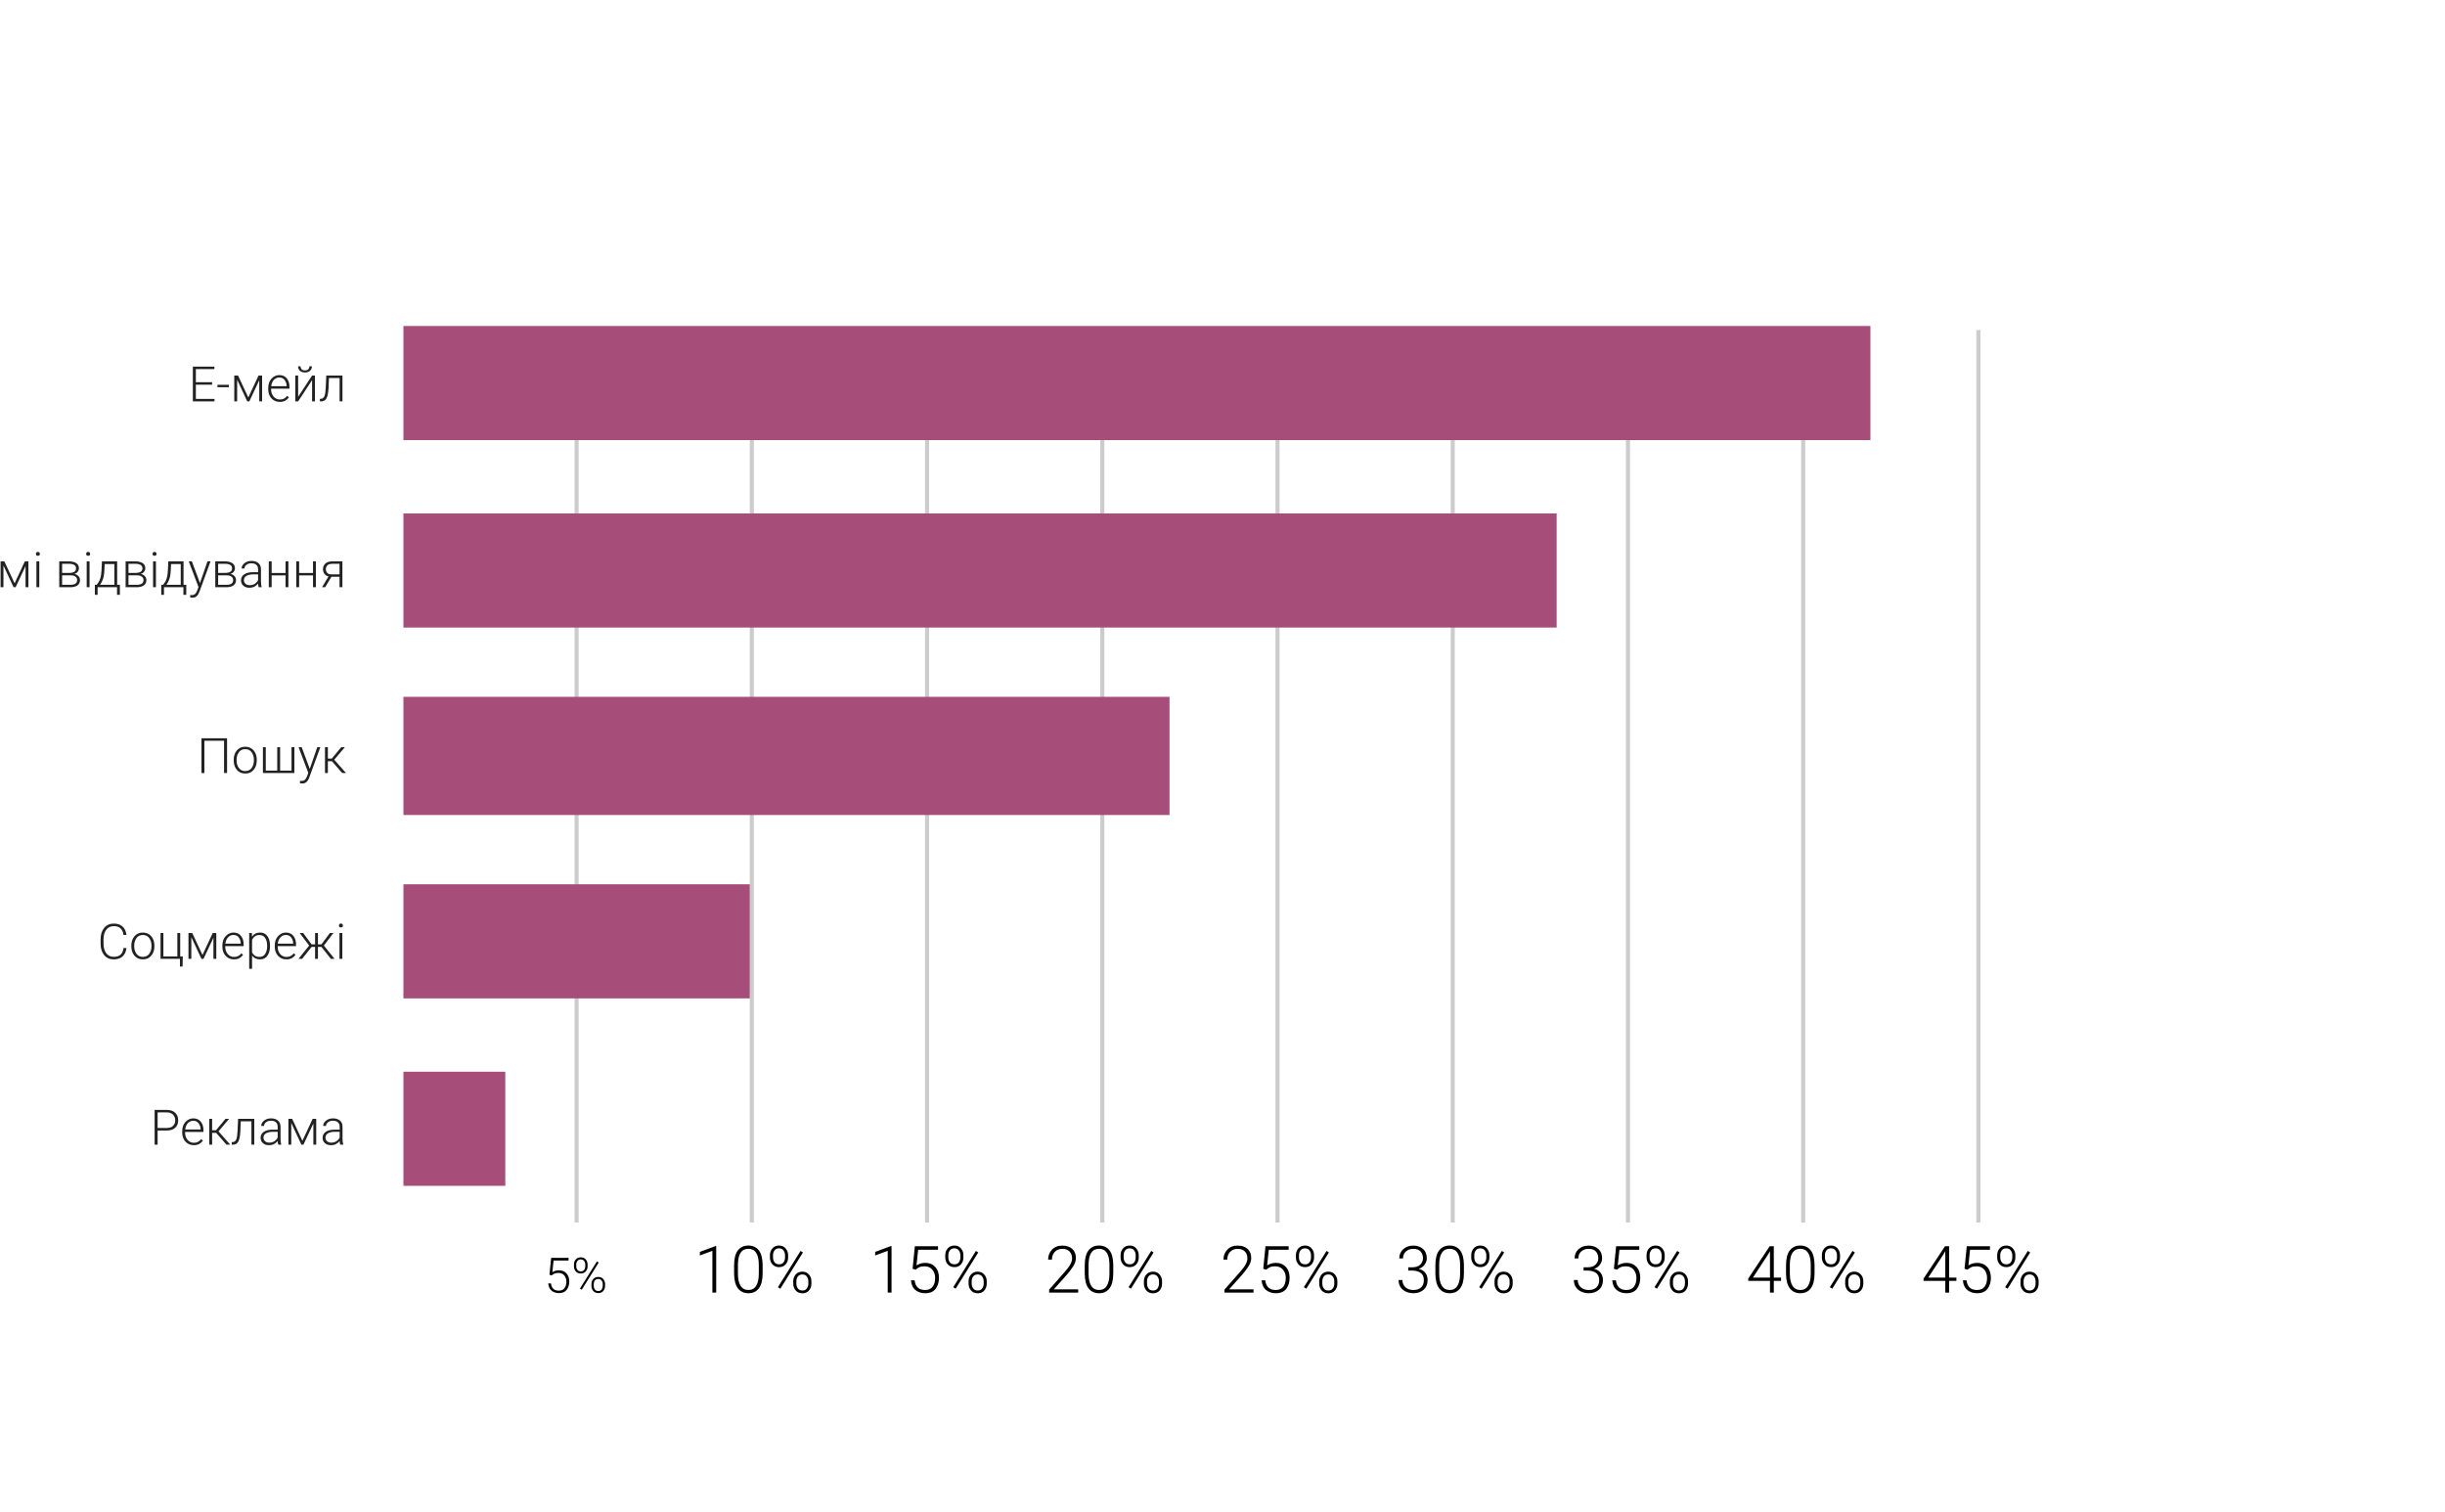
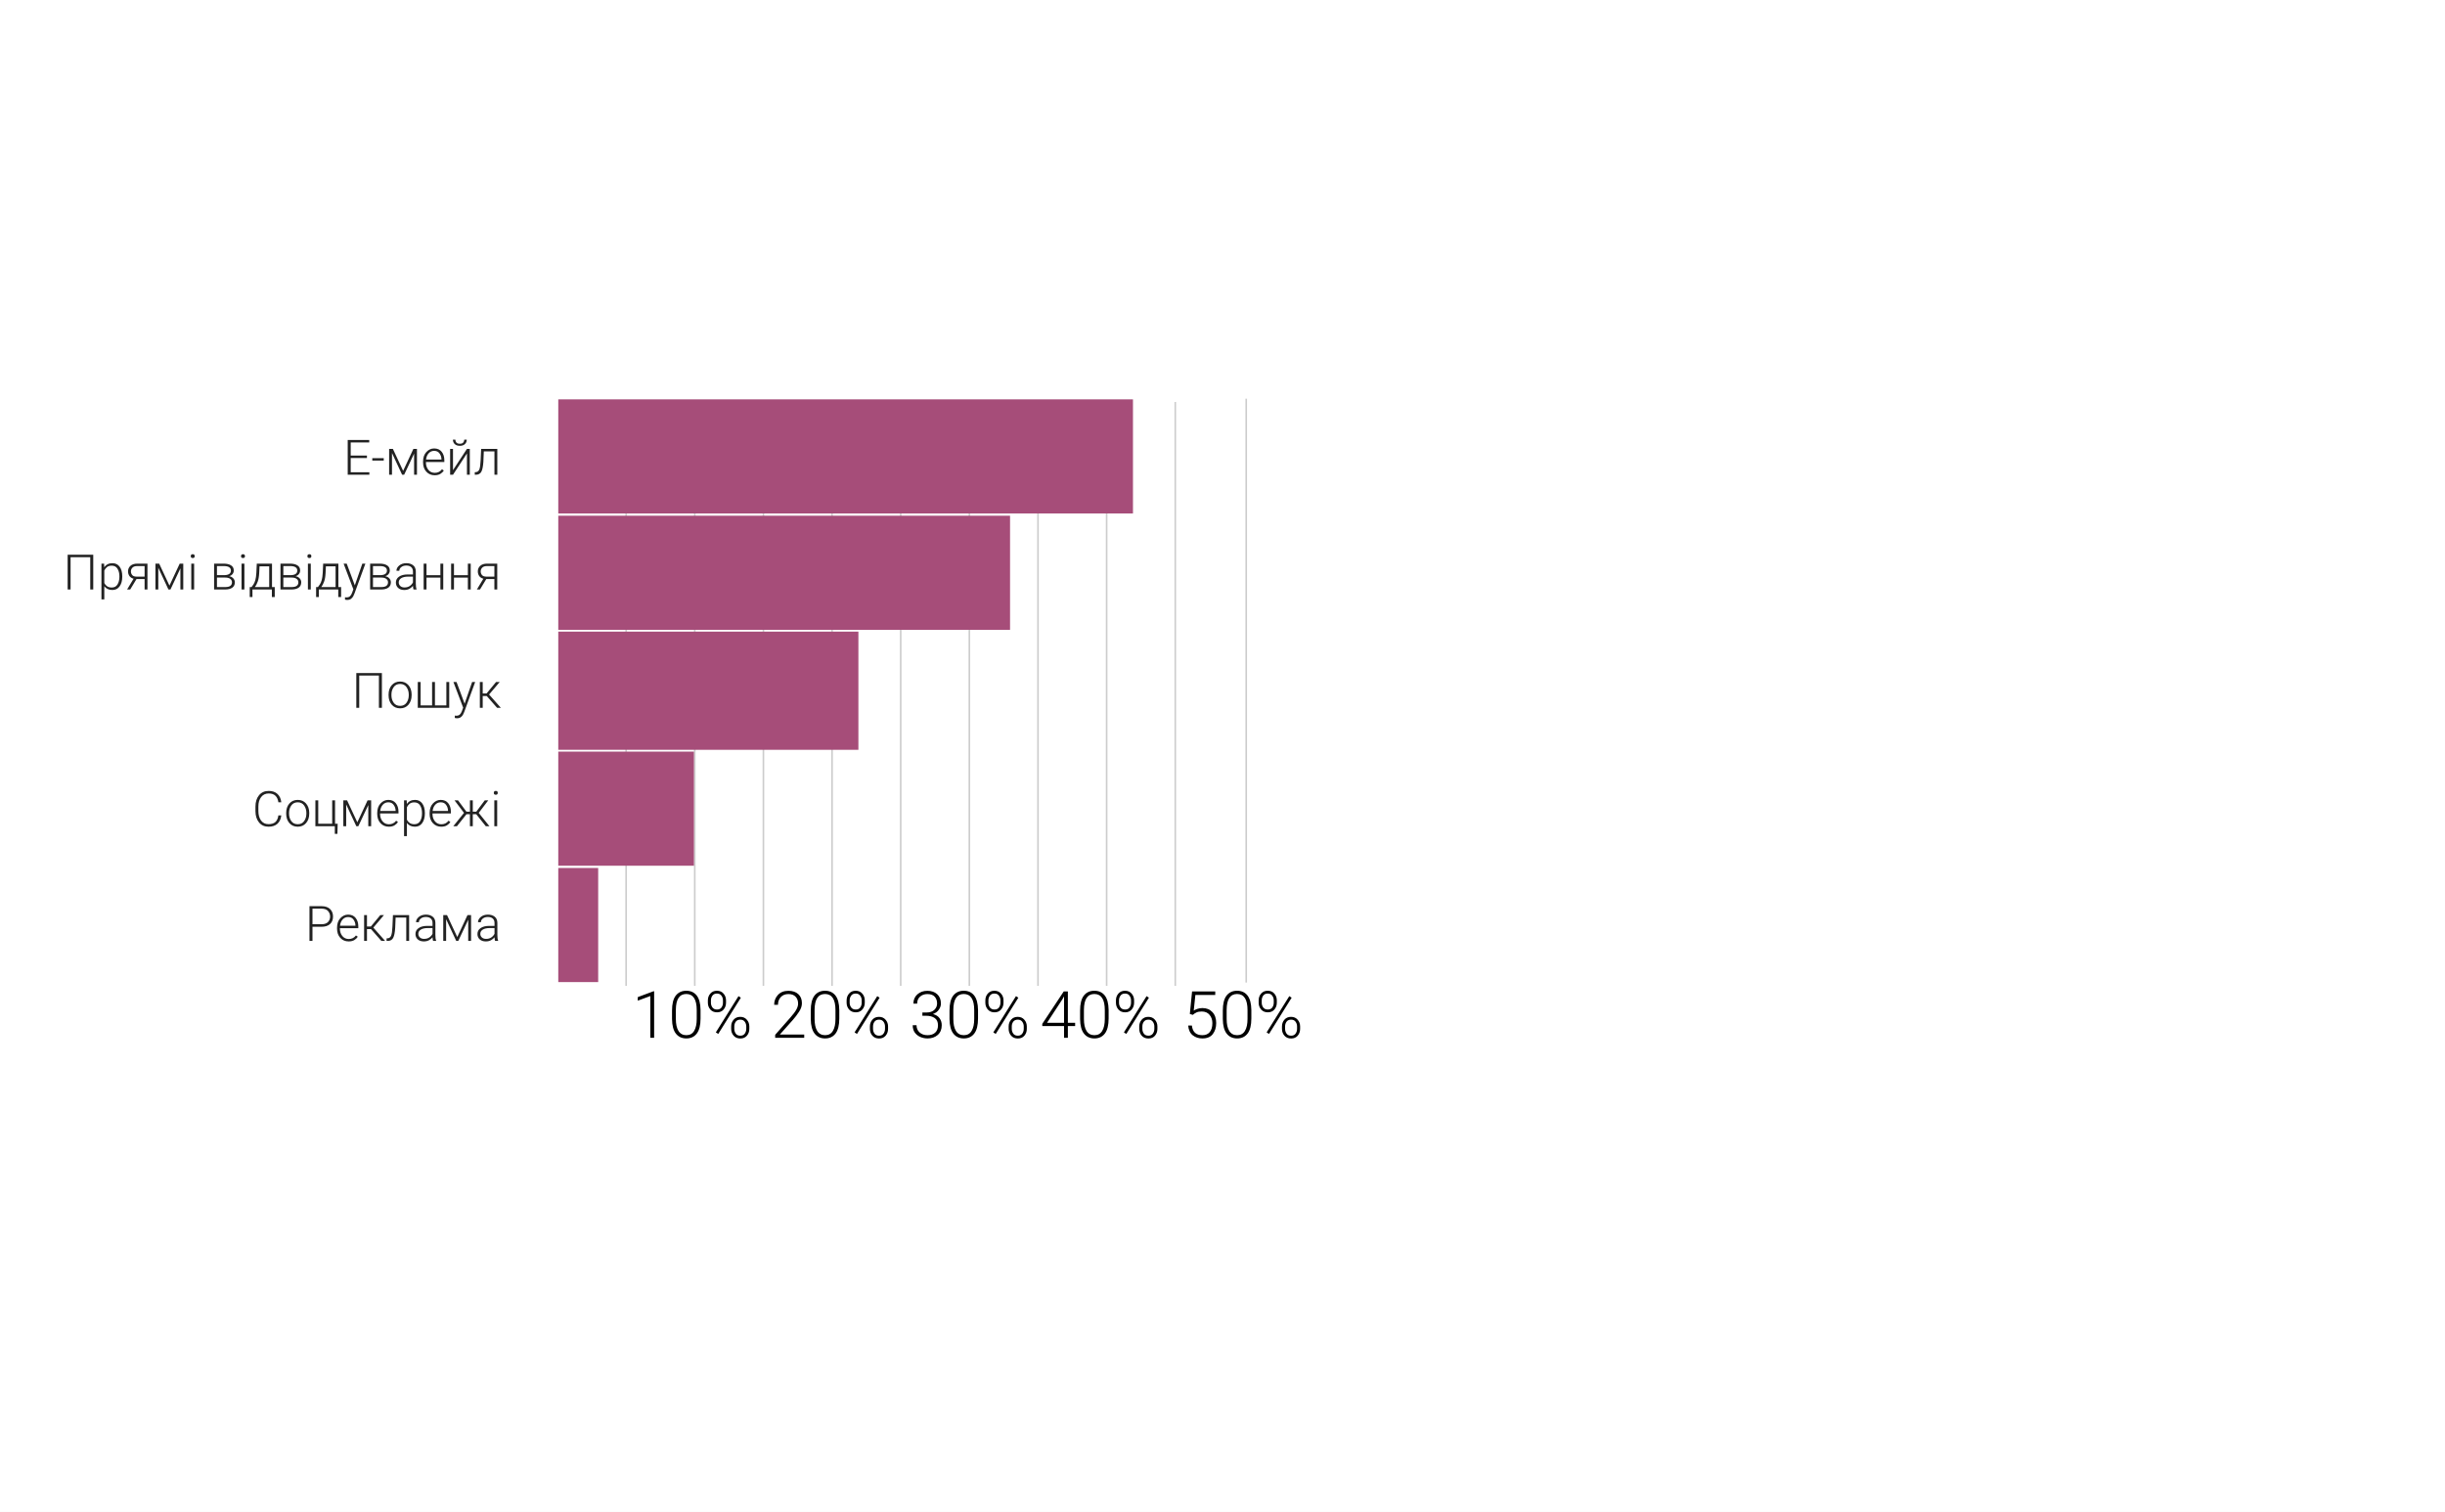
<svg xmlns="http://www.w3.org/2000/svg" width="600" height="371" style="overflow: hidden;" aria-label="A chart." id="svg2" version="1.1">
  <defs id="defs">
    <clipPath id="_ABSTRACT_RENDERER_ID_361">
      <rect x="115" y="71" width="371" height="229" id="rect6" />
    </clipPath>
  </defs>
-   <rect style="color:#000000;fill:#ffffff;fill-opacity:1;fill-rule:nonzero;stroke:none;stroke-width:1;marker:none;visibility:visible;display:inline;overflow:visible;enable-background:accumulate" id="rect3119" width="1134.939" height="497.995" x="-277.899" y="-50.295" />
+   <rect style="color:#000000;fill:#ffffff;fill-opacity:1;fill-rule:nonzero;stroke:none;stroke-width:1;marker:none;visibility:visible;display:inline;overflow:visible;enable-background:accumulate" id="rect3119" width="768.668" height="382.389" x="-164.748" y="-4.719" />
  <rect x="75" y="46.375" width="450" height="278.25" id="rect8" style="fill:#ffffff;stroke:none" />
-   <g id="g20">
-     <rect x="115" y="71" width="371" height="229" id="rect22" stroke-width="0" stroke="none" fill-opacity="0" fill="#ffffff" />
-     <g clip-path="url(https://docs.google.com/spreadsheets/d/1VWeqebeB_E1uDRHE2CeAFjsKtKVSX5B7K0OjyQNPveE/edit#_ABSTRACT_RENDERER_ID_361)" id="g24">
-       <g id="g26" transform="matrix(1,0,0,0.9563128,0,13.10615)">
+   <rect style="fill:#ffffff;fill-opacity:0;stroke:none" id="rect22" height="229" width="371" y="71" x="115" />
+   <g id="g58" />
+   <g id="g3266" transform="translate(38,0)">
+     <g transform="translate(-67.2341,-62.52726)" id="g66">
+       <text style="font-size:medium;font-style:normal;font-variant:normal;font-weight:300;font-stretch:normal;text-indent:0;text-align:start;text-decoration:none;line-height:normal;letter-spacing:normal;word-spacing:normal;text-transform:none;direction:ltr;block-progression:tb;writing-mode:lr-tb;text-anchor:start;baseline-shift:baseline;color:#000000;fill:#000000;fill-opacity:1;fill-rule:nonzero;stroke:none;marker:none;visibility:visible;display:inline;overflow:visible;enable-background:accumulate;font-family:Roboto;-inkscape-font-specification:Roboto Light" id="text68" font-size="12" y="317.2" x="184.337">10%</text>
+     </g>
+     <g id="g74" transform="translate(-119.2341,-62.52726)">
+       <text style="font-size:medium;font-style:normal;font-variant:normal;font-weight:300;font-stretch:normal;text-indent:0;text-align:start;text-decoration:none;line-height:normal;letter-spacing:normal;word-spacing:normal;text-transform:none;direction:ltr;block-progression:tb;writing-mode:lr-tb;text-anchor:start;baseline-shift:baseline;color:#000000;fill:#000000;fill-opacity:1;fill-rule:nonzero;stroke:none;stroke-width:0;marker:none;visibility:visible;display:inline;overflow:visible;enable-background:accumulate;font-family:Roboto;-inkscape-font-specification:Roboto Light" id="text76" font-size="12" y="317.2" x="270.384">20%</text>
+     </g>
+     <g id="g82" transform="translate(-171.2341,-62.52726)">
+       <text style="font-size:medium;font-style:normal;font-variant:normal;font-weight:300;font-stretch:normal;text-indent:0;text-align:start;text-decoration:none;line-height:normal;letter-spacing:normal;word-spacing:normal;text-transform:none;direction:ltr;block-progression:tb;writing-mode:lr-tb;text-anchor:start;baseline-shift:baseline;color:#000000;fill:#000000;fill-opacity:1;fill-rule:nonzero;stroke:none;stroke-width:0;marker:none;visibility:visible;display:inline;overflow:visible;enable-background:accumulate;font-family:Roboto;-inkscape-font-specification:Roboto Light" id="text84" font-size="12" y="317.2" x="356.43">30%</text>
+     </g>
+     <g id="g90" transform="translate(-225.2341,-62.52726)">
+       <text style="font-size:medium;font-style:normal;font-variant:normal;font-weight:300;font-stretch:normal;text-indent:0;text-align:start;text-decoration:none;line-height:normal;letter-spacing:normal;word-spacing:normal;text-transform:none;direction:ltr;block-progression:tb;writing-mode:lr-tb;text-anchor:start;baseline-shift:baseline;color:#000000;fill:#000000;fill-opacity:1;fill-rule:nonzero;stroke:none;stroke-width:0;marker:none;visibility:visible;display:inline;overflow:visible;enable-background:accumulate;font-family:Roboto;-inkscape-font-specification:Roboto Light" id="text92" font-size="12" y="317.2" x="442.477">40%</text>
+     </g>
+     <g id="g94" transform="translate(-233.2341,-62.52726)">
+       <text style="font-size:medium;font-style:normal;font-variant:normal;font-weight:300;font-stretch:normal;text-indent:0;text-align:start;text-decoration:none;line-height:normal;letter-spacing:normal;word-spacing:normal;text-transform:none;direction:ltr;block-progression:tb;writing-mode:lr-tb;text-anchor:start;baseline-shift:baseline;color:#000000;fill:#000000;fill-opacity:1;fill-rule:nonzero;stroke:none;stroke-width:0;marker:none;visibility:visible;display:inline;overflow:visible;enable-background:accumulate;font-family:Roboto;-inkscape-font-specification:Roboto Light" id="text96" font-size="12" y="317.2" x="485.5">50%</text>
+     </g>
+     <text x="85" y="116.5" font-size="12" id="text100" style="font-size:12px;font-style:normal;font-variant:normal;font-weight:300;font-stretch:normal;text-anchor:end;fill:#222222;stroke:none;font-family:Roboto;-inkscape-font-specification:Roboto Light">Е-мейл</text>
+     <g transform="translate(-28,0.5557979)" id="g102">
+       <text style="font-size:12px;font-style:normal;font-variant:normal;font-weight:300;font-stretch:normal;text-anchor:end;fill:#222222;stroke:none;font-family:Roboto;-inkscape-font-specification:Roboto Light" id="text104" font-size="12" y="144.1" x="113">Прямі відвідування</text>
+       <rect style="fill:#ffffff;fill-opacity:0;stroke:none" id="rect106" height="12" width="111" y="133.9" x="2" />
+     </g>
+     <g transform="translate(-28,-16)" id="g108">
+       <text style="font-size:12px;font-style:normal;font-variant:normal;font-weight:300;font-stretch:normal;text-anchor:end;fill:#222222;stroke:none;font-family:Roboto;-inkscape-font-specification:Roboto Light" id="text110" font-size="12" y="189.7" x="113">Пошук</text>
+     </g>
+     <g transform="translate(-28,-32.5558)" id="g112">
+       <text style="font-size:12px;font-style:normal;font-variant:normal;font-weight:300;font-stretch:normal;text-anchor:end;fill:#222222;stroke:none;font-family:Roboto;-inkscape-font-specification:Roboto Light" id="text114" font-size="12" y="235.3" x="113">Соцмережі</text>
+     </g>
+     <g transform="matrix(0.5715033,0,0,1,42.42117,0)" id="g3238">
+       <g id="g26" transform="matrix(0.6854787,0,0,0.6256566,31.13761,54.22214)">
        <rect x="141" y="71" width="1" height="229" id="rect28" style="fill:#cccccc;stroke:none" />
        <rect x="184" y="71" width="1" height="229" id="rect30" style="fill:#cccccc;stroke:none" />
        <rect x="227" y="71" width="1" height="229" id="rect32" style="fill:#cccccc;stroke:none" />
        <rect x="270" y="71" width="1" height="229" id="rect34" style="fill:#cccccc;stroke:none" />
        <rect x="313" y="71" width="1" height="229" id="rect36" style="fill:#cccccc;stroke:none" />
        <rect x="356" y="71" width="1" height="229" id="rect38" style="fill:#cccccc;stroke:none" />
        <rect x="399" y="71" width="1" height="229" id="rect40" style="fill:#cccccc;stroke:none" />
        <rect x="442" y="71" width="1" height="229" id="rect42" style="fill:#cccccc;stroke:none" />
        <rect x="485" y="71" width="1" height="229" id="rect44" style="fill:#cccccc;stroke:none" />
+         <rect x="529.43" y="69.718" width="1" height="229" id="rect44-91" style="fill:#cccccc;stroke:none;overflow:hidden" />
      </g>
-       <g id="g46">
-         <rect x="99" y="80" width="360" height="28" id="rect48" stroke-width="0" stroke="none" fill="#a64d79" />
-         <rect x="99" y="126" width="283" height="28" id="rect50" stroke-width="0" stroke="none" fill="#a64d79" />
-         <rect x="99" y="171" width="188" height="29" id="rect52" stroke-width="0" stroke="none" fill="#a64d79" />
-         <rect x="99" y="217" width="85" height="28" id="rect54" stroke-width="0" stroke="none" fill="#a64d79" />
-         <rect x="99" y="263" width="25" height="28" id="rect56" stroke-width="0" stroke="none" fill="#a64d79" />
-       </g>
+       <rect style="fill:#a64d79;stroke:none" id="rect52" height="29" width="128.87" y="155" x="99" />
+       <rect style="fill:#a64d79;stroke:none" id="rect48" height="28" width="246.772" y="98" x="99" />
+       <rect style="fill:#a64d79;stroke:none" id="rect50" height="28" width="193.99" y="126.556" x="99" />
+       <rect style="fill:#a64d79;stroke:none" id="rect54" height="28" width="58.266" y="184.444" x="99" />
+       <rect style="fill:#a64d79;stroke:none" id="rect56" height="28" width="17.137" y="213" x="99" />
    </g>
-     <g id="g58" />
-     <g id="g60">
-       <g id="g62">
-         <text x="141.314" y="317.2" font-size="12" id="text64" style="font-size:12px;text-anchor:middle;fill:#000000;stroke:none;font-family:Roboto;-inkscape-font-specification:Roboto Light;font-weight:300;font-style:normal;font-stretch:normal;font-variant:normal">5%</text>
-       </g>
-       <g id="g3101" transform="translate(-14,0)">
-         <g id="g66">
-           <text style="font-size:medium;font-style:normal;font-variant:normal;font-weight:300;font-stretch:normal;text-indent:0;text-align:start;text-decoration:none;line-height:normal;letter-spacing:normal;word-spacing:normal;text-transform:none;direction:ltr;block-progression:tb;writing-mode:lr-tb;text-anchor:start;baseline-shift:baseline;color:#000000;fill:#000000;fill-opacity:1;fill-rule:nonzero;stroke:none;marker:none;visibility:visible;display:inline;overflow:visible;enable-background:accumulate;font-family:Roboto;-inkscape-font-specification:Roboto Light" id="text68" font-size="12" y="317.2" x="184.337">10%</text>
-         </g>
-         <g id="g70">
-           <text style="font-size:medium;font-style:normal;font-variant:normal;font-weight:300;font-stretch:normal;text-indent:0;text-align:start;text-decoration:none;line-height:normal;letter-spacing:normal;word-spacing:normal;text-transform:none;direction:ltr;block-progression:tb;writing-mode:lr-tb;text-anchor:start;baseline-shift:baseline;color:#000000;fill:#000000;fill-opacity:1;fill-rule:nonzero;stroke:none;stroke-width:0;marker:none;visibility:visible;display:inline;overflow:visible;enable-background:accumulate;font-family:Roboto;-inkscape-font-specification:Roboto Light" id="text72" font-size="12" y="317.2" x="227.36">15%</text>
-         </g>
-         <g id="g74">
-           <text style="font-size:medium;font-style:normal;font-variant:normal;font-weight:300;font-stretch:normal;text-indent:0;text-align:start;text-decoration:none;line-height:normal;letter-spacing:normal;word-spacing:normal;text-transform:none;direction:ltr;block-progression:tb;writing-mode:lr-tb;text-anchor:start;baseline-shift:baseline;color:#000000;fill:#000000;fill-opacity:1;fill-rule:nonzero;stroke:none;stroke-width:0;marker:none;visibility:visible;display:inline;overflow:visible;enable-background:accumulate;font-family:Roboto;-inkscape-font-specification:Roboto Light" id="text76" font-size="12" y="317.2" x="270.384">20%</text>
-         </g>
-         <g id="g78">
-           <text style="font-size:medium;font-style:normal;font-variant:normal;font-weight:300;font-stretch:normal;text-indent:0;text-align:start;text-decoration:none;line-height:normal;letter-spacing:normal;word-spacing:normal;text-transform:none;direction:ltr;block-progression:tb;writing-mode:lr-tb;text-anchor:start;baseline-shift:baseline;color:#000000;fill:#000000;fill-opacity:1;fill-rule:nonzero;stroke:none;stroke-width:0;marker:none;visibility:visible;display:inline;overflow:visible;enable-background:accumulate;font-family:Roboto;-inkscape-font-specification:Roboto Light" id="text80" font-size="12" y="317.2" x="313.407">25%</text>
-         </g>
-         <g id="g82">
-           <text style="font-size:medium;font-style:normal;font-variant:normal;font-weight:300;font-stretch:normal;text-indent:0;text-align:start;text-decoration:none;line-height:normal;letter-spacing:normal;word-spacing:normal;text-transform:none;direction:ltr;block-progression:tb;writing-mode:lr-tb;text-anchor:start;baseline-shift:baseline;color:#000000;fill:#000000;fill-opacity:1;fill-rule:nonzero;stroke:none;stroke-width:0;marker:none;visibility:visible;display:inline;overflow:visible;enable-background:accumulate;font-family:Roboto;-inkscape-font-specification:Roboto Light" id="text84" font-size="12" y="317.2" x="356.43">30%</text>
-         </g>
-         <g id="g86">
-           <text style="font-size:medium;font-style:normal;font-variant:normal;font-weight:300;font-stretch:normal;text-indent:0;text-align:start;text-decoration:none;line-height:normal;letter-spacing:normal;word-spacing:normal;text-transform:none;direction:ltr;block-progression:tb;writing-mode:lr-tb;text-anchor:start;baseline-shift:baseline;color:#000000;fill:#000000;fill-opacity:1;fill-rule:nonzero;stroke:none;stroke-width:0;marker:none;visibility:visible;display:inline;overflow:visible;enable-background:accumulate;font-family:Roboto;-inkscape-font-specification:Roboto Light" id="text88" font-size="12" y="317.2" x="399.453">35%</text>
-         </g>
-         <g id="g90">
-           <text style="font-size:medium;font-style:normal;font-variant:normal;font-weight:300;font-stretch:normal;text-indent:0;text-align:start;text-decoration:none;line-height:normal;letter-spacing:normal;word-spacing:normal;text-transform:none;direction:ltr;block-progression:tb;writing-mode:lr-tb;text-anchor:start;baseline-shift:baseline;color:#000000;fill:#000000;fill-opacity:1;fill-rule:nonzero;stroke:none;stroke-width:0;marker:none;visibility:visible;display:inline;overflow:visible;enable-background:accumulate;font-family:Roboto;-inkscape-font-specification:Roboto Light" id="text92" font-size="12" y="317.2" x="442.477">40%</text>
-         </g>
-         <g id="g94">
-           <text style="font-size:medium;font-style:normal;font-variant:normal;font-weight:300;font-stretch:normal;text-indent:0;text-align:start;text-decoration:none;line-height:normal;letter-spacing:normal;word-spacing:normal;text-transform:none;direction:ltr;block-progression:tb;writing-mode:lr-tb;text-anchor:start;baseline-shift:baseline;color:#000000;fill:#000000;fill-opacity:1;fill-rule:nonzero;stroke:none;stroke-width:0;marker:none;visibility:visible;display:inline;overflow:visible;enable-background:accumulate;font-family:Roboto;-inkscape-font-specification:Roboto Light" id="text96" font-size="12" y="317.2" x="485.5">45%</text>
-         </g>
-       </g>
-       <g id="g98" transform="translate(-28,0)">
-         <text x="113" y="98.5" font-size="12" id="text100" style="font-size:12px;text-anchor:end;fill:#222222;stroke:none;font-family:Roboto;-inkscape-font-specification:Roboto Light;font-weight:300;font-style:normal;font-stretch:normal;font-variant:normal">Е-мейл</text>
-       </g>
-       <g id="g102" transform="translate(-28,0)">
-         <text x="113" y="144.1" font-size="12" id="text104" style="font-size:12px;text-anchor:end;fill:#222222;stroke:none;font-family:Roboto;-inkscape-font-specification:Roboto Light;font-weight:300;font-style:normal;font-stretch:normal;font-variant:normal">Прямі відвідування</text>
-         <rect x="2" y="133.9" width="111" height="12" id="rect106" style="fill:#ffffff;fill-opacity:0;stroke:none" />
-       </g>
-       <g id="g108" transform="translate(-28,0)">
-         <text x="113" y="189.7" font-size="12" id="text110" style="font-size:12px;text-anchor:end;fill:#222222;stroke:none;font-family:Roboto;-inkscape-font-specification:Roboto Light;font-weight:300;font-style:normal;font-stretch:normal;font-variant:normal">Пошук</text>
-       </g>
-       <g id="g112" transform="translate(-28,0)">
-         <text x="113" y="235.3" font-size="12" id="text114" style="font-size:12px;text-anchor:end;fill:#222222;stroke:none;font-family:Roboto;-inkscape-font-specification:Roboto Light;font-weight:300;font-style:normal;font-stretch:normal;font-variant:normal">Соцмережі</text>
-       </g>
-       <g id="g116" transform="translate(-28,0)">
-         <text x="113" y="280.9" font-size="12" id="text118" style="font-size:12px;text-anchor:end;fill:#222222;stroke:none;font-family:Roboto;-inkscape-font-specification:Roboto Light;font-weight:300;font-style:normal;font-stretch:normal;font-variant:normal">Реклама</text>
-       </g>
+     <g transform="translate(-28,-50)" id="g116">
+       <text style="font-size:12px;font-style:normal;font-variant:normal;font-weight:300;font-stretch:normal;text-anchor:end;fill:#222222;stroke:none;font-family:Roboto;-inkscape-font-specification:Roboto Light" id="text118" font-size="12" y="280.9" x="113">Реклама</text>
    </g>
  </g>
  <g id="g120" />
</svg>
